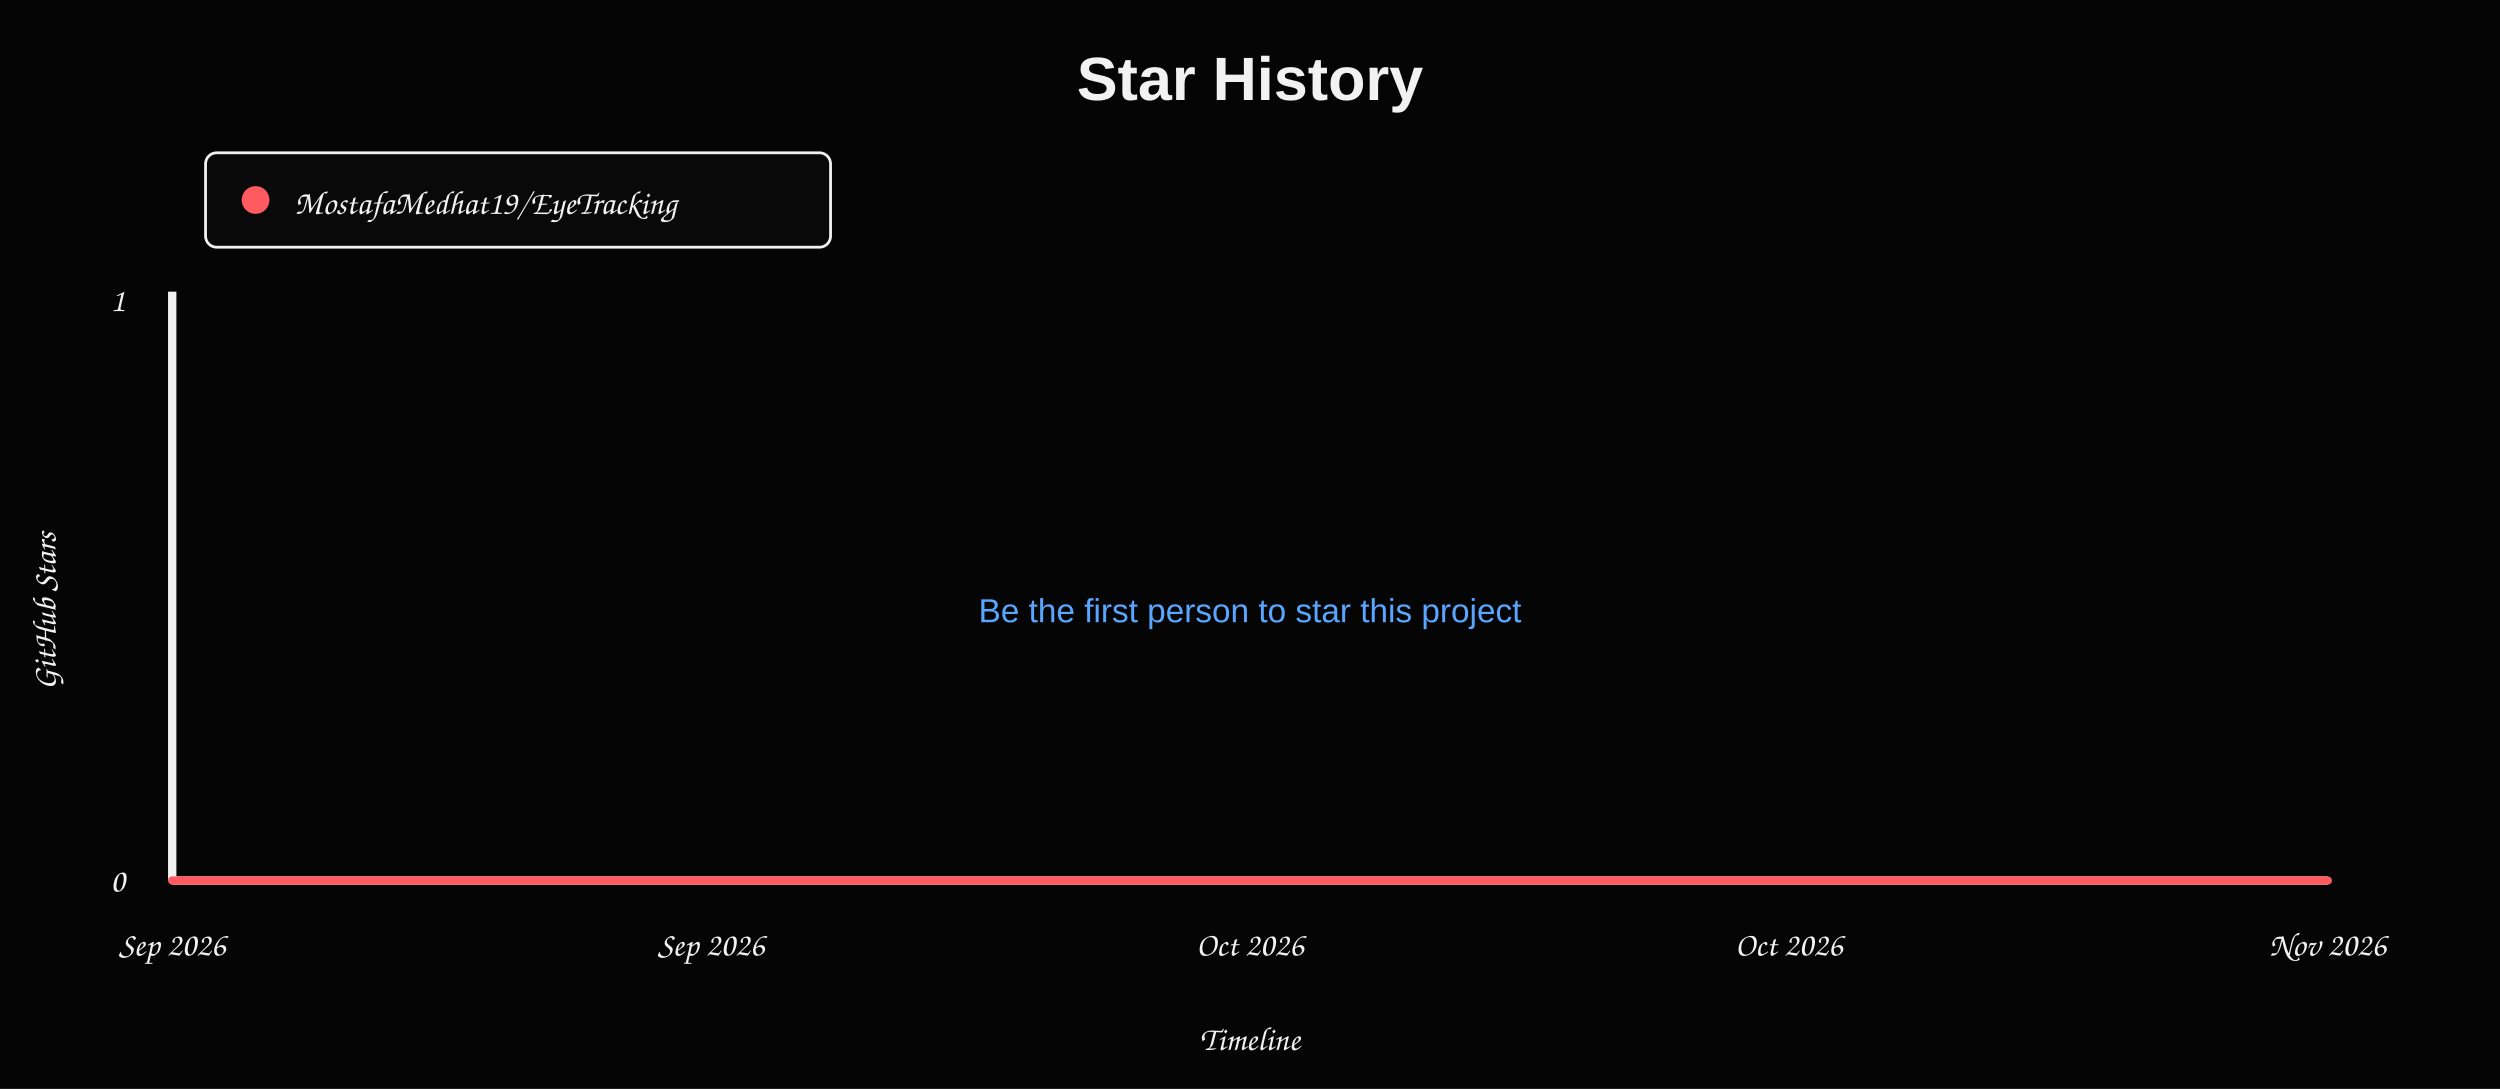
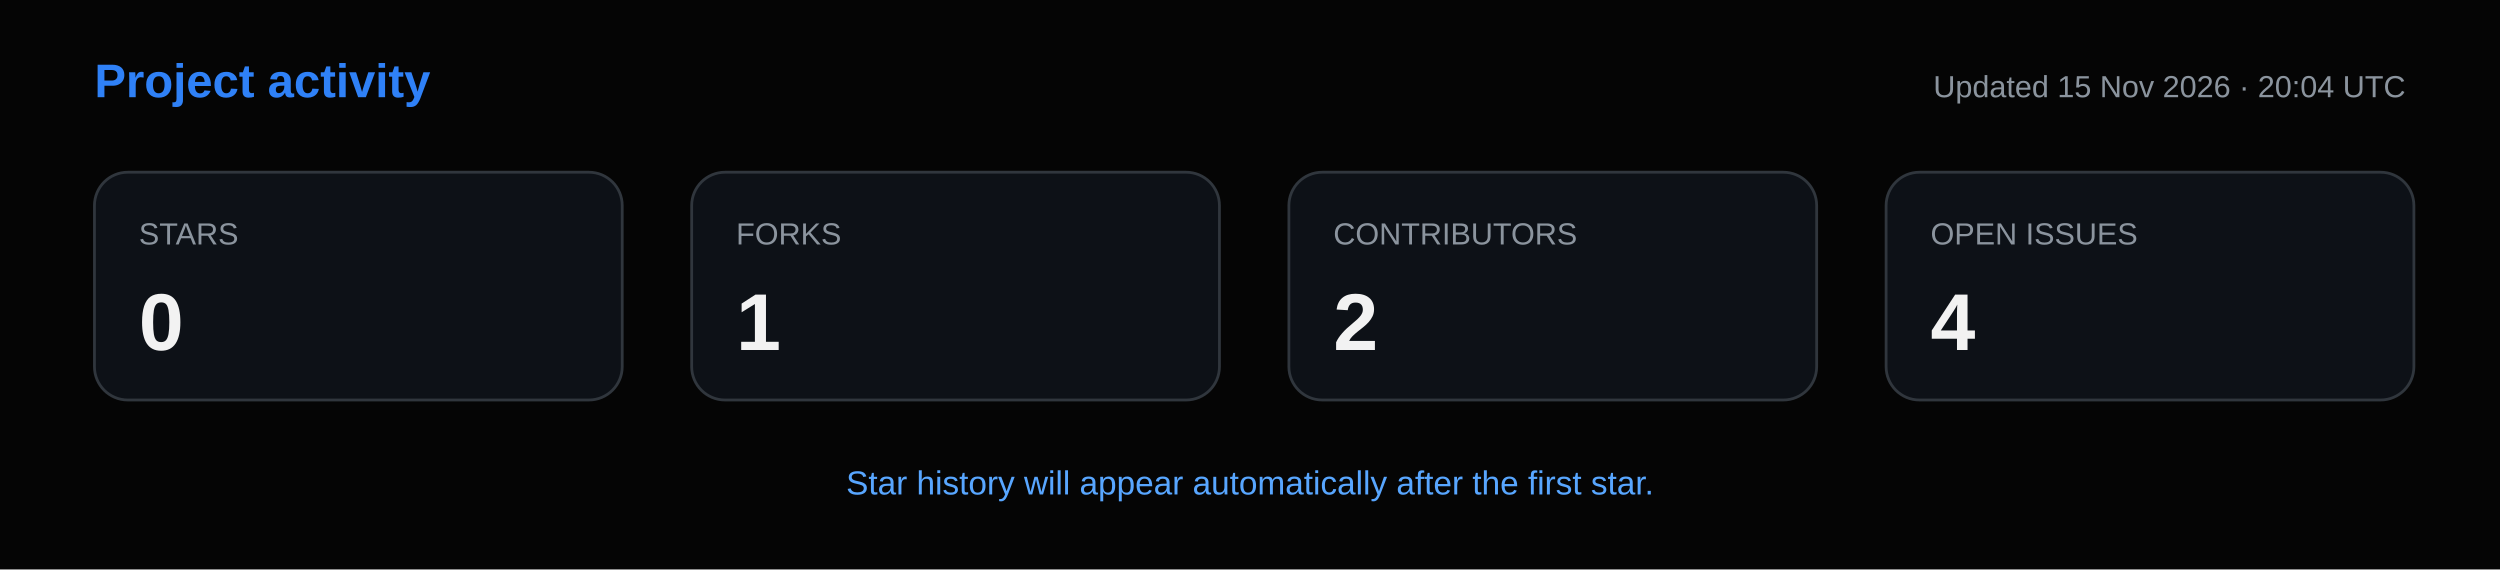
- <svg xmlns="http://www.w3.org/2000/svg" width="900" height="392" viewBox="0 0 900 392" role="img" aria-labelledby="title desc">
+ <svg xmlns="http://www.w3.org/2000/svg" width="900" height="205" viewBox="0 0 900 205" role="img" aria-labelledby="title desc">
  <defs>
-     <style>text{font-family:Segoe UI,Arial,sans-serif;fill:#f2f2f2}.heading{font-size:17px;font-weight:600;fill:#2f81f7}.sub{font-size:12px;fill:#58a6ff}.axis{font:12px 'Segoe Print','Comic Sans MS',cursive;fill:#f2f2f2}</style>
+     <style>text{font-family:Segoe UI,Arial,sans-serif;fill:#f2f2f2}.heading{font-size:17px;font-weight:600;fill:#2f81f7}.sub{font-size:12px;fill:#58a6ff}.count{font-size:11px;fill:#8b949e}.axis{font:12px 'Segoe Print','Comic Sans MS',cursive;fill:#f2f2f2}</style>
  </defs>
-   <rect width="900" height="392" fill="#050505" />
-   <text x="450" y="36" text-anchor="middle" font-family="Segoe Print,Comic Sans MS,cursive" font-size="22" font-weight="700">Star History</text>
-   <rect x="74" y="55" width="225" height="34" rx="4" fill="#090909" stroke="#f2f2f2" />
-   <circle cx="92" cy="72" r="5" fill="#ff5a5f" />
-   <text x="106" y="77" class="axis">MostafaMedhat19/EyeTracking</text>
-   <line x1="62" y1="317" x2="838" y2="317" stroke="#f2f2f2" stroke-width="3" />
-   <line x1="62" y1="105" x2="62" y2="317" stroke="#f2f2f2" stroke-width="3" />
-   <polyline points="62.0,317.0 838.0,317.0" fill="none" stroke="#ff5a5f" stroke-width="3" stroke-linecap="round" stroke-linejoin="round" />
-   <text x="450" y="224" text-anchor="middle" class="sub">Be the first person to star this project</text>
-   <text x="62.0" y="344" text-anchor="middle" class="axis">Sep 2026</text>
-   <text x="256.0" y="344" text-anchor="middle" class="axis">Sep 2026</text>
-   <text x="450.0" y="344" text-anchor="middle" class="axis">Oct 2026</text>
-   <text x="644.0" y="344" text-anchor="middle" class="axis">Oct 2026</text>
-   <text x="838.0" y="344" text-anchor="middle" class="axis">Nov 2026</text>
-   <text x="45" y="321" text-anchor="end" class="axis">0</text>
-   <text x="45" y="112" text-anchor="end" class="axis">1</text>
-   <text x="20" y="220" transform="rotate(-90 20 220)" text-anchor="middle" class="axis">GitHub Stars</text>
-   <text x="450" y="378" text-anchor="middle" class="axis">Timeline</text>
+   <rect width="900" height="205" fill="#050505" />
+   <text x="34" y="35" class="heading">Project activity</text>
+   <text x="866" y="35" text-anchor="end" class="count">Updated 15 Nov 2026 · 20:04 UTC</text>
+   <rect x="34" y="62" width="190" height="82" rx="12" fill="#0d1117" stroke="#30363d" />
+   <text x="50" y="88" class="count">STARS</text>
+   <text x="50" y="126" font-size="29" font-weight="700" fill="#ff5a5f">0</text>
+   <rect x="249" y="62" width="190" height="82" rx="12" fill="#0d1117" stroke="#30363d" />
+   <text x="265" y="88" class="count">FORKS</text>
+   <text x="265" y="126" font-size="29" font-weight="700" fill="#a371f7">1</text>
+   <rect x="464" y="62" width="190" height="82" rx="12" fill="#0d1117" stroke="#30363d" />
+   <text x="480" y="88" class="count">CONTRIBUTORS</text>
+   <text x="480" y="126" font-size="29" font-weight="700" fill="#22c55e">2</text>
+   <rect x="679" y="62" width="190" height="82" rx="12" fill="#0d1117" stroke="#30363d" />
+   <text x="695" y="88" class="count">OPEN ISSUES</text>
+   <text x="695" y="126" font-size="29" font-weight="700" fill="#eab308">4</text>
+   <text x="450" y="178" text-anchor="middle" class="sub">Star history will appear automatically after the first star.</text>
</svg>
